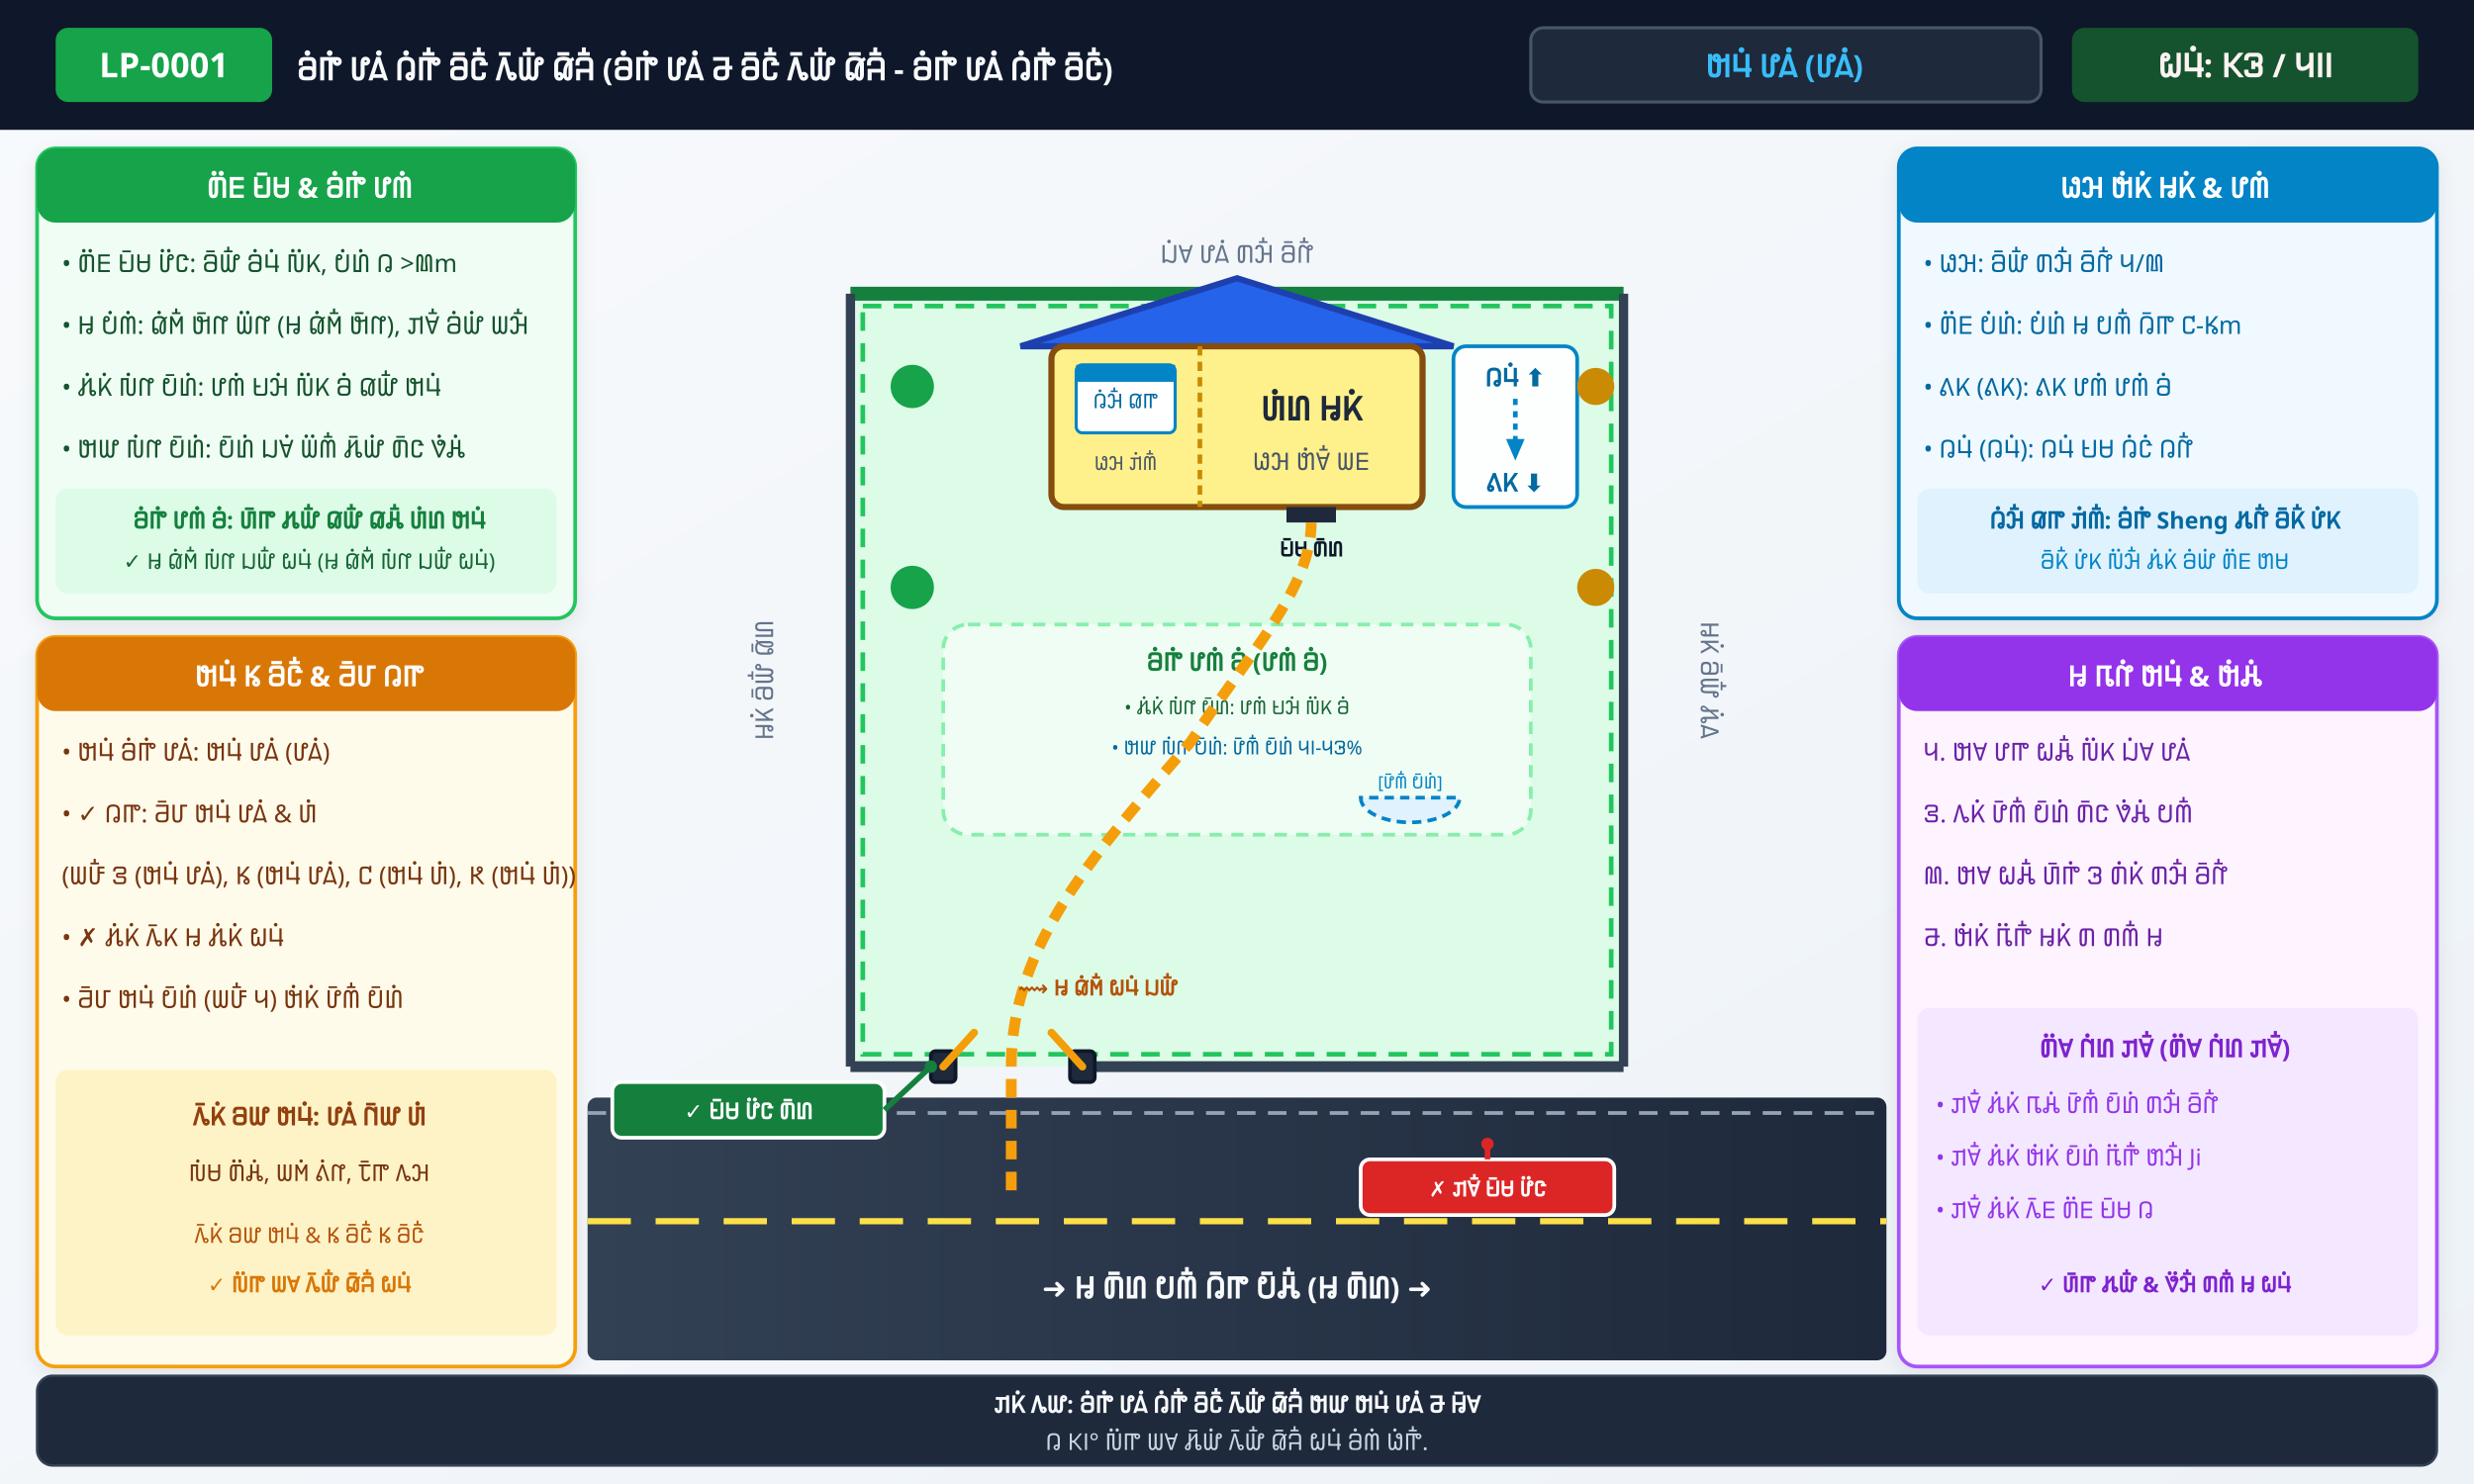
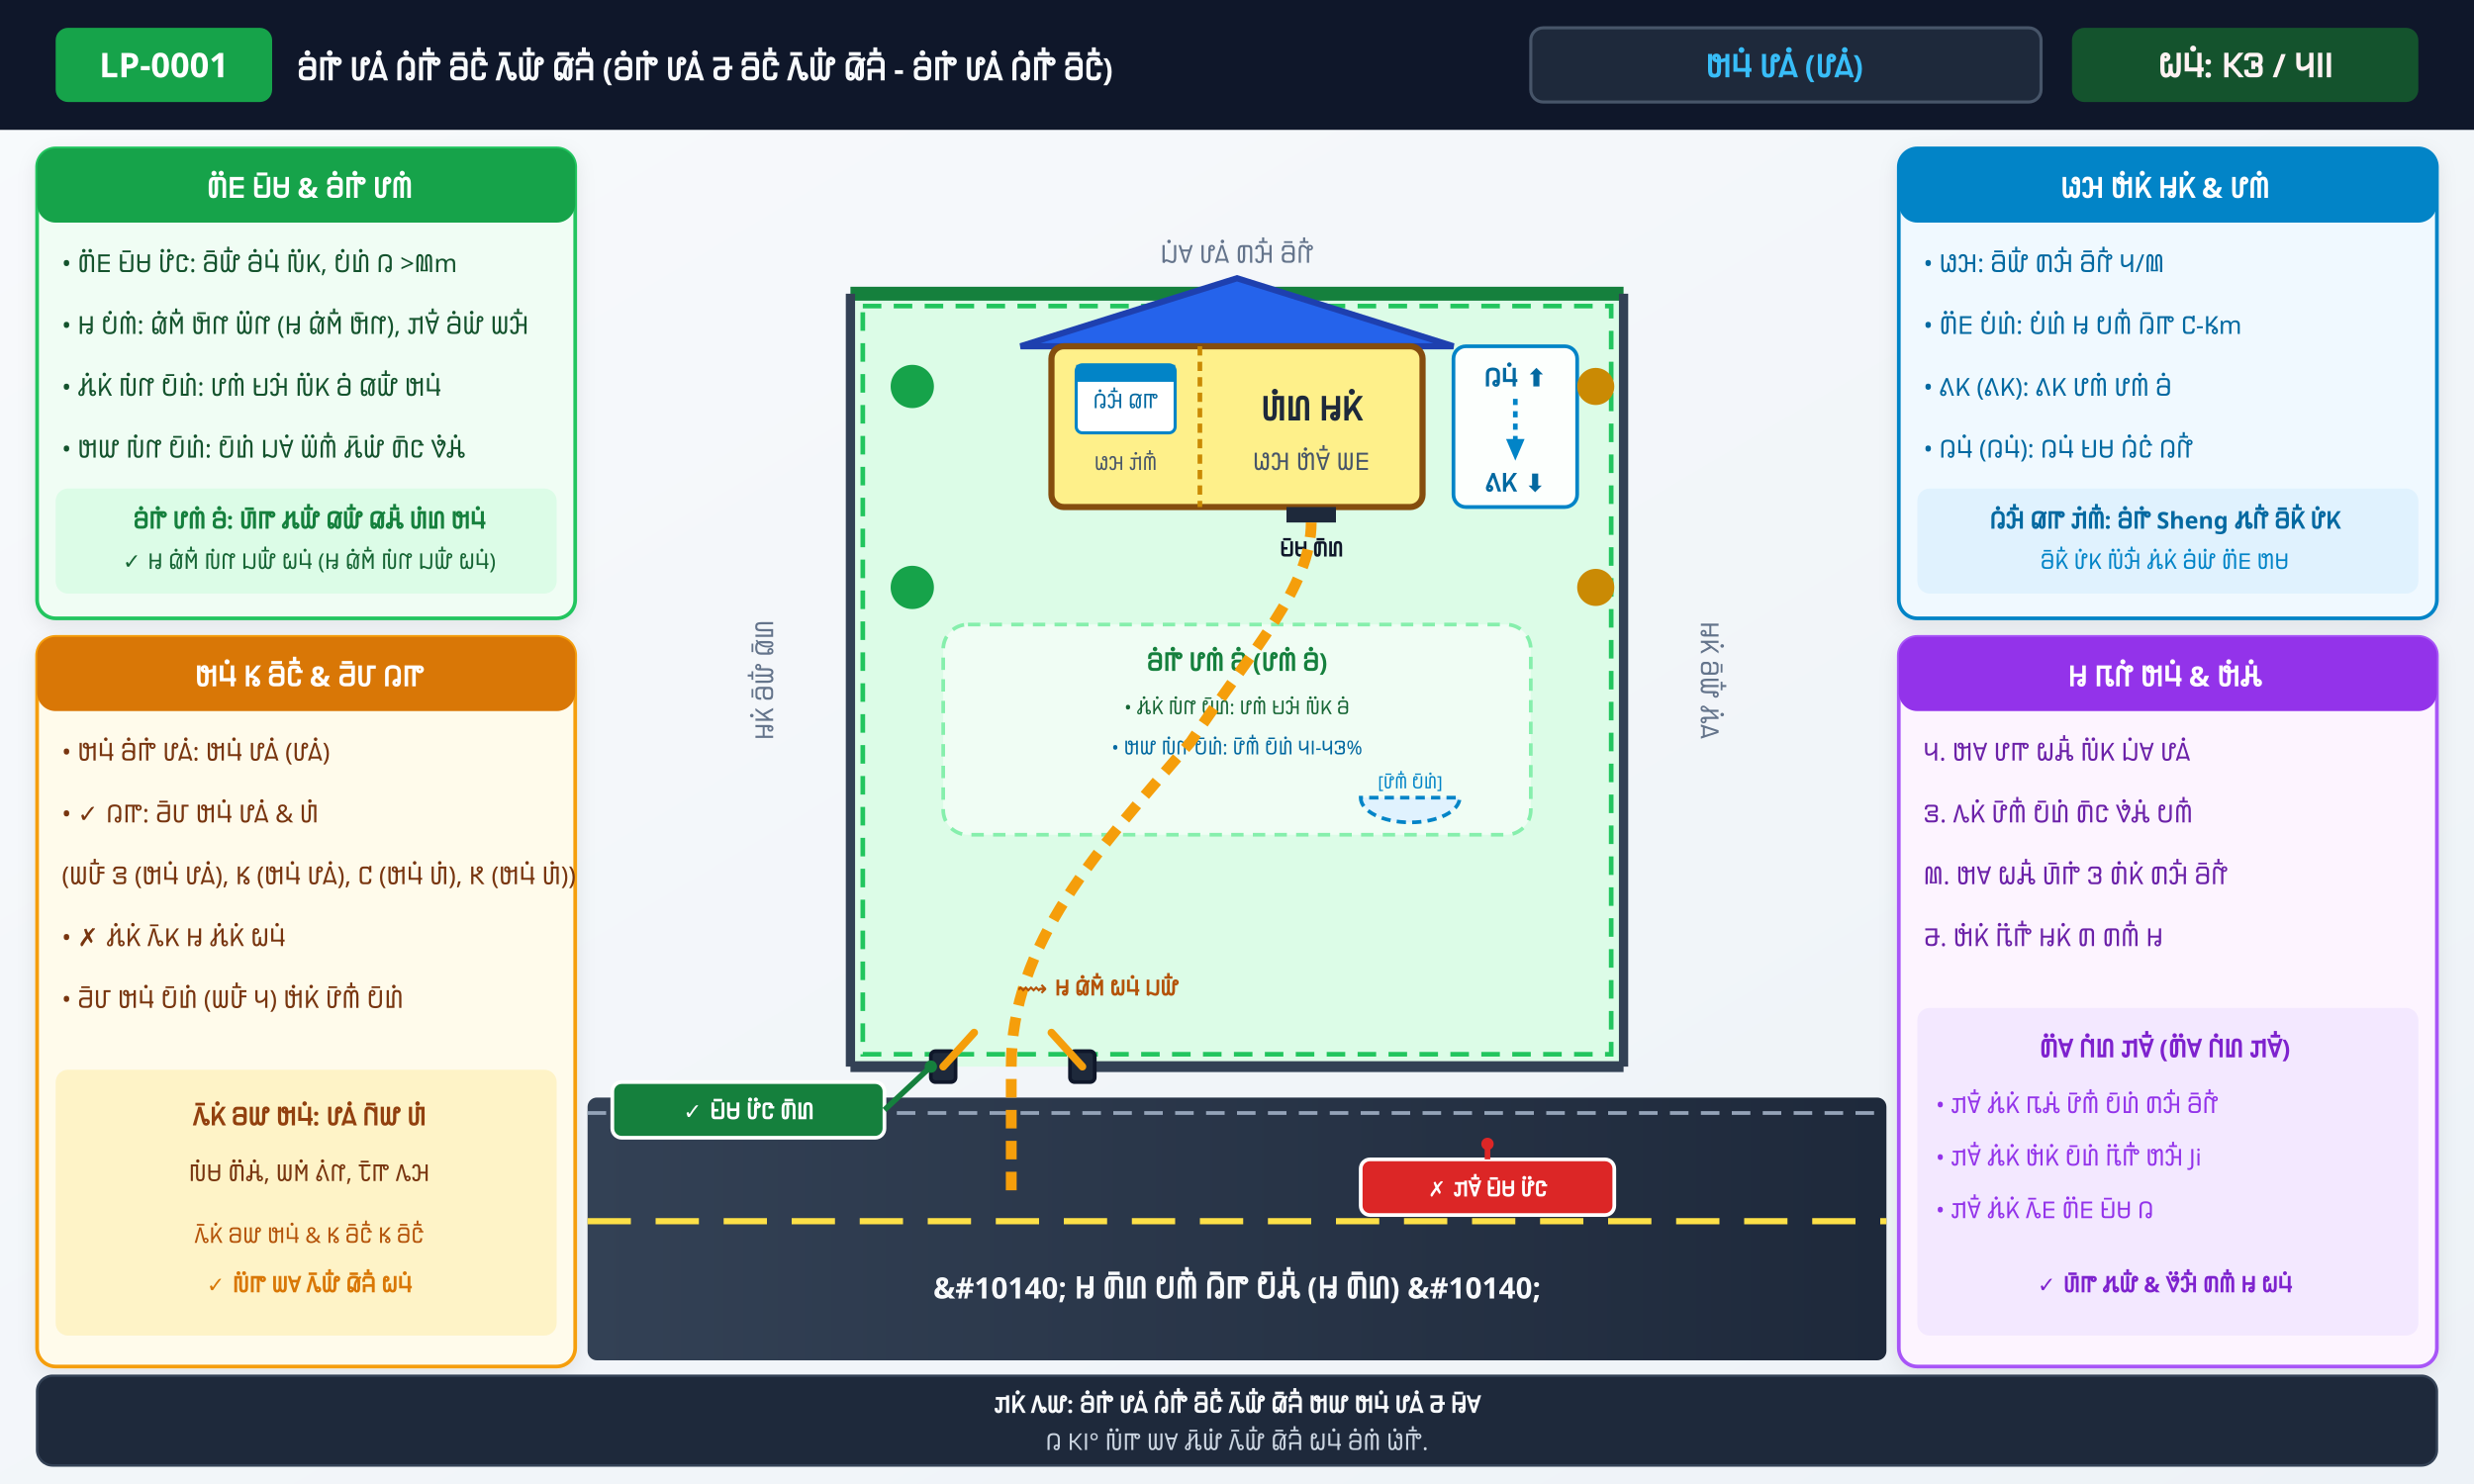
<svg xmlns="http://www.w3.org/2000/svg" viewBox="0 0 800 480" width="800" height="480">
  <defs>
    <linearGradient id="bgGrad" x1="0%" y1="0%" x2="100%" y2="100%">
      <stop offset="0%" stop-color="#F8FAFC" />
      <stop offset="100%" stop-color="#EDF2F7" />
    </linearGradient>
    <linearGradient id="roadGrad" x1="0%" y1="0%" x2="100%" y2="0%">
      <stop offset="0%" stop-color="#334155" />
      <stop offset="100%" stop-color="#1E293B" />
    </linearGradient>
    <filter id="shadow" x="-5%" y="-5%" width="110%" height="110%">
      <feDropShadow dx="0" dy="2" stdDeviation="3" flood-opacity="0.08" />
    </filter>
  </defs>
  <rect width="800" height="480" fill="url(#bgGrad)" />
  <rect x="0" y="0" width="800" height="42" fill="#0F172A" />
  <rect x="18" y="9" width="70" height="24" rx="4" fill="#16A34A" />
-   <text x="53" y="25" font-family="'Noto Sans Pahawh Hmong', sans-serif" font-weight="bold" font-size="11" fill="#FFFFFF" text-anchor="middle">LP-0001</text>
-   <text x="96" y="26" font-family="'Noto Sans Pahawh Hmong', sans-serif" font-weight="bold" font-size="10" fill="#F8FAFC">𖬖𖬰𖬟𖬰 𖬗𖬮𖬰 𖬄𖬰𖬟𖬵 𖬖𖬲𖬜𖬵 𖬂𖬲𖬤𖬵 𖬅𖬲𖬨𖬵 (𖬖𖬰𖬟𖬰 𖬗𖬮𖬰 𖭔 𖬖𖬲𖬜𖬵 𖬂𖬲𖬤𖬵 𖬅𖬲𖬨𖬵 - 𖬖𖬰𖬟𖬰 𖬗𖬮𖬰 𖬄𖬰𖬟𖬵 𖬖𖬲𖬜𖬵)</text>
+   <text x="53" y="25" font-family="'Segoe UI', sans-serif" font-weight="bold" font-size="11" fill="#FFFFFF" text-anchor="middle">LP-0001</text>
+   <text x="96" y="26" font-family="'Noto Sans Lao', 'Segoe UI', sans-serif" font-weight="bold" font-size="10" fill="#F8FAFC">𖬖𖬰𖬟𖬰 𖬗𖬮𖬰 𖬄𖬰𖬟𖬵 𖬖𖬲𖬜𖬵 𖬂𖬲𖬤𖬵 𖬅𖬲𖬨𖬵 (𖬖𖬰𖬟𖬰 𖬗𖬮𖬰 𖭔 𖬖𖬲𖬜𖬵 𖬂𖬲𖬤𖬵 𖬅𖬲𖬨𖬵 - 𖬖𖬰𖬟𖬰 𖬗𖬮𖬰 𖬄𖬰𖬟𖬵 𖬖𖬲𖬜𖬵)</text>
  <rect x="495" y="9" width="165" height="24" rx="4" fill="#1E293B" stroke="#475569" stroke-width="1" />
-   <text x="577" y="25" font-family="'Noto Sans Pahawh Hmong', sans-serif" font-weight="bold" font-size="10" fill="#38BDF8" text-anchor="middle">𖬓𖬥𖬰 𖬗𖬮𖬰 (𖬗𖬮𖬰)</text>
+   <text x="577" y="25" font-family="'Noto Sans Lao', 'Segoe UI', sans-serif" font-weight="bold" font-size="10" fill="#38BDF8" text-anchor="middle">𖬓𖬥𖬰 𖬗𖬮𖬰 (𖬗𖬮𖬰)</text>
  <rect x="670" y="9" width="112" height="24" rx="4" fill="#14532D" />
-   <text x="726" y="25" font-family="'Noto Sans Pahawh Hmong', sans-serif" font-weight="bold" font-size="10.5" fill="#FEF2F2" text-anchor="middle">𖬍𖬥𖬰: 𖭙𖭕 / 𖭑𖭐𖭐</text>
+   <text x="726" y="25" font-family="'Noto Sans Lao', 'Segoe UI', sans-serif" font-weight="bold" font-size="10.5" fill="#FEF2F2" text-anchor="middle">𖬍𖬥𖬰: 𖭙𖭕 / 𖭑𖭐𖭐</text>
  <rect x="12" y="48" width="174" height="152" rx="6" fill="#F0FDF4" stroke="#22C55E" stroke-width="1.2" filter="url(#shadow)" />
  <rect x="12" y="48" width="174" height="24" rx="6" fill="#16A34A" />
-   <text x="100" y="64" font-family="'Noto Sans Pahawh Hmong', sans-serif" font-weight="bold" font-size="9" fill="#FFFFFF" text-anchor="middle">𖬒𖬶𖬣 𖬌𖬲𖬡 &amp; 𖬖𖬰𖬟𖬰 𖬗𖬪𖬰</text>
-   <text x="20" y="88" font-family="'Noto Sans Pahawh Hmong', sans-serif" font-size="8" fill="#14532D">• 𖬒𖬶𖬣 𖬌𖬲𖬡 𖬗𖬶𖬜: 𖬖𖬲𖬤𖬵 𖬖𖬰𖬥𖬰 𖬐𖬶𖬝, 𖬈𖬰𖬞𖬰 𖬄 &gt;𖭓m</text>
-   <text x="20" y="108" font-family="'Noto Sans Pahawh Hmong', sans-serif" font-size="8" fill="#14532D">• 𖬉 𖬈𖬰𖬪𖬰: 𖬅𖬰𖬫𖬵 𖬓𖬲𖬦 𖬑𖬶𖬦 (𖬉 𖬅𖬰𖬫𖬵 𖬓𖬲𖬦), 𖬙𖬯𖬵 𖬖𖬰𖬤𖬰 𖬑𖬧𖬵</text>
-   <text x="20" y="128" font-family="'Noto Sans Pahawh Hmong', sans-serif" font-size="8" fill="#14532D">• 𖬃𖬰𖬝𖬰 𖬐𖬰𖬦 𖬈𖬲𖬞𖬰: 𖬗𖬪𖬰 𖬌𖬧𖬰 𖬐𖬶𖬝 𖬖𖬰 𖬅𖬤𖬵 𖬓𖬥𖬰</text>
-   <text x="20" y="148" font-family="'Noto Sans Pahawh Hmong', sans-serif" font-size="8" fill="#14532D">• 𖬓𖬤 𖬐𖬰𖬦 𖬈𖬲𖬞𖬰: 𖬈𖬲𖬞𖬰 𖬔𖬯𖬰 𖬑𖬶𖬪𖬵 𖬃𖬲𖬤𖬰 𖬒𖬲𖬜 𖬀𖬰𖬩𖬰</text>
+   <text x="100" y="64" font-family="'Noto Sans Lao', 'Segoe UI', sans-serif" font-weight="bold" font-size="9" fill="#FFFFFF" text-anchor="middle">𖬒𖬶𖬣 𖬌𖬲𖬡 &amp; 𖬖𖬰𖬟𖬰 𖬗𖬪𖬰</text>
+   <text x="20" y="88" font-family="'Noto Sans Lao', 'Segoe UI', sans-serif" font-size="8" fill="#14532D">• 𖬒𖬶𖬣 𖬌𖬲𖬡 𖬗𖬶𖬜: 𖬖𖬲𖬤𖬵 𖬖𖬰𖬥𖬰 𖬐𖬶𖬝, 𖬈𖬰𖬞𖬰 𖬄 &gt;𖭓m</text>
+   <text x="20" y="108" font-family="'Noto Sans Lao', 'Segoe UI', sans-serif" font-size="8" fill="#14532D">• 𖬉 𖬈𖬰𖬪𖬰: 𖬅𖬰𖬫𖬵 𖬓𖬲𖬦 𖬑𖬶𖬦 (𖬉 𖬅𖬰𖬫𖬵 𖬓𖬲𖬦), 𖬙𖬯𖬵 𖬖𖬰𖬤𖬰 𖬑𖬧𖬵</text>
+   <text x="20" y="128" font-family="'Noto Sans Lao', 'Segoe UI', sans-serif" font-size="8" fill="#14532D">• 𖬃𖬰𖬝𖬰 𖬐𖬰𖬦 𖬈𖬲𖬞𖬰: 𖬗𖬪𖬰 𖬌𖬧𖬰 𖬐𖬶𖬝 𖬖𖬰 𖬅𖬤𖬵 𖬓𖬥𖬰</text>
+   <text x="20" y="148" font-family="'Noto Sans Lao', 'Segoe UI', sans-serif" font-size="8" fill="#14532D">• 𖬓𖬤 𖬐𖬰𖬦 𖬈𖬲𖬞𖬰: 𖬈𖬲𖬞𖬰 𖬔𖬯𖬰 𖬑𖬶𖬪𖬵 𖬃𖬲𖬤𖬰 𖬒𖬲𖬜 𖬀𖬰𖬩𖬰</text>
  <rect x="18" y="158" width="162" height="34" rx="4" fill="#DCFCE7" />
-   <text x="100" y="171" font-family="'Noto Sans Pahawh Hmong', sans-serif" font-weight="bold" font-size="7.5" fill="#15803D" text-anchor="middle">𖬖𖬰𖬟𖬰 𖬗𖬪𖬰 𖬖𖬰: 𖬆𖬲𖬟 𖬃𖬤𖬵 𖬅𖬤𖬵 𖬅𖬩𖬵 𖬆𖬰𖬞 𖬓𖬥𖬰</text>
-   <text x="100" y="184" font-family="'Noto Sans Pahawh Hmong', sans-serif" font-size="7" fill="#166534" text-anchor="middle">✓ 𖬉 𖬅𖬰𖬫𖬵 𖬐𖬰𖬦 𖬔𖬤𖬵 𖬍𖬥𖬰 (𖬉 𖬅𖬰𖬫𖬵 𖬐𖬰𖬦 𖬔𖬤𖬵 𖬍𖬥𖬰)</text>
+   <text x="100" y="171" font-family="'Noto Sans Lao', 'Segoe UI', sans-serif" font-weight="bold" font-size="7.5" fill="#15803D" text-anchor="middle">𖬖𖬰𖬟𖬰 𖬗𖬪𖬰 𖬖𖬰: 𖬆𖬲𖬟 𖬃𖬤𖬵 𖬅𖬤𖬵 𖬅𖬩𖬵 𖬆𖬰𖬞 𖬓𖬥𖬰</text>
+   <text x="100" y="184" font-family="'Noto Sans Lao', 'Segoe UI', sans-serif" font-size="7" fill="#166534" text-anchor="middle">✓ 𖬉 𖬅𖬰𖬫𖬵 𖬐𖬰𖬦 𖬔𖬤𖬵 𖬍𖬥𖬰 (𖬉 𖬅𖬰𖬫𖬵 𖬐𖬰𖬦 𖬔𖬤𖬵 𖬍𖬥𖬰)</text>
  <rect x="12" y="206" width="174" height="236" rx="6" fill="#FFFBEB" stroke="#F59E0B" stroke-width="1.2" filter="url(#shadow)" />
  <rect x="12" y="206" width="174" height="24" rx="6" fill="#D97706" />
-   <text x="100" y="222" font-family="'Noto Sans Pahawh Hmong', sans-serif" font-weight="bold" font-size="9" fill="#FFFFFF" text-anchor="middle">𖬓𖬥𖬰 𖭘 𖬖𖬲𖬜𖬵 &amp; 𖬁𖬲𖬬 𖬄𖬟</text>
-   <text x="20" y="246" font-family="'Noto Sans Pahawh Hmong', sans-serif" font-size="8" fill="#78350F">• 𖬓𖬥𖬰 𖬖𖬰𖬟𖬰 𖬗𖬮𖬰: 𖬓𖬥𖬰 𖬗𖬮𖬰 (𖬗𖬮𖬰)</text>
-   <text x="20" y="266" font-family="'Noto Sans Pahawh Hmong', sans-serif" font-size="8" fill="#78350F">• ✓ 𖬄𖬟: 𖬁𖬲𖬬 𖬓𖬥𖬰 𖬗𖬮𖬰 &amp; 𖬆𖬰</text>
-   <text x="20" y="286" font-family="'Noto Sans Pahawh Hmong', sans-serif" font-size="8" fill="#78350F">(𖬑𖬠𖬵 𖭒 (𖬓𖬥𖬰 𖬗𖬮𖬰), 𖭘 (𖬓𖬥𖬰 𖬗𖬮𖬰), 𖭖 (𖬓𖬥𖬰 𖬆𖬰), 𖭗 (𖬓𖬥𖬰 𖬆𖬰))</text>
-   <text x="20" y="306" font-family="'Noto Sans Pahawh Hmong', sans-serif" font-size="8" fill="#78350F">• ✗ 𖬃𖬰𖬝𖬰 𖬂𖬲𖬝 𖬉 𖬃𖬰𖬝𖬰 𖬍𖬥𖬰</text>
-   <text x="20" y="326" font-family="'Noto Sans Pahawh Hmong', sans-serif" font-size="8" fill="#78350F">• 𖬁𖬲𖬬 𖬓𖬥𖬰 𖬈𖬲𖬞𖬰 (𖬑𖬠𖬵 𖭑) 𖬓𖬰𖬝𖬰 𖬗𖬲𖬪𖬵 𖬈𖬲𖬞𖬰</text>
+   <text x="100" y="222" font-family="'Noto Sans Lao', 'Segoe UI', sans-serif" font-weight="bold" font-size="9" fill="#FFFFFF" text-anchor="middle">𖬓𖬥𖬰 𖭘 𖬖𖬲𖬜𖬵 &amp; 𖬁𖬲𖬬 𖬄𖬟</text>
+   <text x="20" y="246" font-family="'Noto Sans Lao', 'Segoe UI', sans-serif" font-size="8" fill="#78350F">• 𖬓𖬥𖬰 𖬖𖬰𖬟𖬰 𖬗𖬮𖬰: 𖬓𖬥𖬰 𖬗𖬮𖬰 (𖬗𖬮𖬰)</text>
+   <text x="20" y="266" font-family="'Noto Sans Lao', 'Segoe UI', sans-serif" font-size="8" fill="#78350F">• ✓ 𖬄𖬟: 𖬁𖬲𖬬 𖬓𖬥𖬰 𖬗𖬮𖬰 &amp; 𖬆𖬰</text>
+   <text x="20" y="286" font-family="'Noto Sans Lao', 'Segoe UI', sans-serif" font-size="8" fill="#78350F">(𖬑𖬠𖬵 𖭒 (𖬓𖬥𖬰 𖬗𖬮𖬰), 𖭘 (𖬓𖬥𖬰 𖬗𖬮𖬰), 𖭖 (𖬓𖬥𖬰 𖬆𖬰), 𖭗 (𖬓𖬥𖬰 𖬆𖬰))</text>
+   <text x="20" y="306" font-family="'Noto Sans Lao', 'Segoe UI', sans-serif" font-size="8" fill="#78350F">• ✗ 𖬃𖬰𖬝𖬰 𖬂𖬲𖬝 𖬉 𖬃𖬰𖬝𖬰 𖬍𖬥𖬰</text>
+   <text x="20" y="326" font-family="'Noto Sans Lao', 'Segoe UI', sans-serif" font-size="8" fill="#78350F">• 𖬁𖬲𖬬 𖬓𖬥𖬰 𖬈𖬲𖬞𖬰 (𖬑𖬠𖬵 𖭑) 𖬓𖬰𖬝𖬰 𖬗𖬲𖬪𖬵 𖬈𖬲𖬞𖬰</text>
  <rect x="18" y="346" width="162" height="86" rx="4" fill="#FEF3C7" />
-   <text x="100" y="364" font-family="'Noto Sans Pahawh Hmong', sans-serif" font-weight="bold" font-size="8" fill="#92400E" text-anchor="middle">𖬂𖬲𖬝𖬰 𖬖𖬤 𖬓𖬥𖬰: 𖬗𖬮𖬰 𖬇𖬲𖬤 𖬆𖬰</text>
-   <text x="100" y="382" font-family="'Noto Sans Pahawh Hmong', sans-serif" font-size="7.5" fill="#78350F" text-anchor="middle">𖬐𖬰𖬡 𖬒𖬶𖬩𖬰, 𖬑𖬫𖬰 𖬕𖬰𖬦, 𖬘𖬲𖬟 𖬂𖬧</text>
-   <text x="100" y="402" font-family="'Noto Sans Pahawh Hmong', sans-serif" font-size="7" fill="#B45309" text-anchor="middle">𖬂𖬲𖬝𖬰 𖬖𖬤 𖬓𖬥𖬰 &amp; 𖭘 𖬖𖬲𖬜𖬵 𖭘 𖬖𖬲𖬜𖬵</text>
-   <text x="100" y="418" font-family="'Noto Sans Pahawh Hmong', sans-serif" font-weight="bold" font-size="7" fill="#D97706" text-anchor="middle">✓ 𖬐𖬶𖬟 𖬑𖬯 𖬂𖬲𖬤𖬵 𖬅𖬲𖬨𖬵 𖬍𖬥𖬰</text>
+   <text x="100" y="364" font-family="'Noto Sans Lao', 'Segoe UI', sans-serif" font-weight="bold" font-size="8" fill="#92400E" text-anchor="middle">𖬂𖬲𖬝𖬰 𖬖𖬤 𖬓𖬥𖬰: 𖬗𖬮𖬰 𖬇𖬲𖬤 𖬆𖬰</text>
+   <text x="100" y="382" font-family="'Noto Sans Lao', 'Segoe UI', sans-serif" font-size="7.5" fill="#78350F" text-anchor="middle">𖬐𖬰𖬡 𖬒𖬶𖬩𖬰, 𖬑𖬫𖬰 𖬕𖬰𖬦, 𖬘𖬲𖬟 𖬂𖬧</text>
+   <text x="100" y="402" font-family="'Noto Sans Lao', 'Segoe UI', sans-serif" font-size="7" fill="#B45309" text-anchor="middle">𖬂𖬲𖬝𖬰 𖬖𖬤 𖬓𖬥𖬰 &amp; 𖭘 𖬖𖬲𖬜𖬵 𖭘 𖬖𖬲𖬜𖬵</text>
+   <text x="100" y="418" font-family="'Noto Sans Lao', 'Segoe UI', sans-serif" font-weight="bold" font-size="7" fill="#D97706" text-anchor="middle">✓ 𖬐𖬶𖬟 𖬑𖬯 𖬂𖬲𖬤𖬵 𖬅𖬲𖬨𖬵 𖬍𖬥𖬰</text>
  <rect x="614" y="48" width="174" height="152" rx="6" fill="#F0F9FF" stroke="#0284C7" stroke-width="1.2" filter="url(#shadow)" />
  <rect x="614" y="48" width="174" height="24" rx="6" fill="#0284C7" />
-   <text x="700" y="64" font-family="'Noto Sans Pahawh Hmong', sans-serif" font-weight="bold" font-size="9" fill="#FFFFFF" text-anchor="middle">𖬏𖬧 𖬓𖬰𖬝𖬰 𖬉𖬝𖬰 &amp; 𖬗𖬪𖬰</text>
-   <text x="622" y="88" font-family="'Noto Sans Pahawh Hmong', sans-serif" font-size="8" fill="#0369A1">• 𖬏𖬧: 𖬖𖬲𖬤𖬵 𖬒𖬧𖬵 𖬖𖬲𖬦𖬵 𖭑/𖭓</text>
-   <text x="622" y="108" font-family="'Noto Sans Pahawh Hmong', sans-serif" font-size="8" fill="#0369A1">• 𖬒𖬶𖬣 𖬈𖬰𖬞𖬰: 𖬈𖬰𖬞𖬰 𖬉 𖬈𖬪𖬵 𖬄𖬲𖬟 𖭖-𖭘m</text>
-   <text x="622" y="128" font-family="'Noto Sans Pahawh Hmong', sans-serif" font-size="8" fill="#0369A1">• 𖬕𖬝 (𖬕𖬝): 𖬕𖬝 𖬗𖬪𖬰 𖬗𖬪𖬰 𖬖𖬰</text>
-   <text x="622" y="148" font-family="'Noto Sans Pahawh Hmong', sans-serif" font-size="8" fill="#0369A1">• 𖬄𖬥𖬰 (𖬄𖬥𖬰): 𖬄𖬥𖬰 𖬌𖬡 𖬄𖬰𖬜𖬰 𖬄𖬦𖬵</text>
+   <text x="700" y="64" font-family="'Noto Sans Lao', 'Segoe UI', sans-serif" font-weight="bold" font-size="9" fill="#FFFFFF" text-anchor="middle">𖬏𖬧 𖬓𖬰𖬝𖬰 𖬉𖬝𖬰 &amp; 𖬗𖬪𖬰</text>
+   <text x="622" y="88" font-family="'Noto Sans Lao', 'Segoe UI', sans-serif" font-size="8" fill="#0369A1">• 𖬏𖬧: 𖬖𖬲𖬤𖬵 𖬒𖬧𖬵 𖬖𖬲𖬦𖬵 𖭑/𖭓</text>
+   <text x="622" y="108" font-family="'Noto Sans Lao', 'Segoe UI', sans-serif" font-size="8" fill="#0369A1">• 𖬒𖬶𖬣 𖬈𖬰𖬞𖬰: 𖬈𖬰𖬞𖬰 𖬉 𖬈𖬪𖬵 𖬄𖬲𖬟 𖭖-𖭘m</text>
+   <text x="622" y="128" font-family="'Noto Sans Lao', 'Segoe UI', sans-serif" font-size="8" fill="#0369A1">• 𖬕𖬝 (𖬕𖬝): 𖬕𖬝 𖬗𖬪𖬰 𖬗𖬪𖬰 𖬖𖬰</text>
+   <text x="622" y="148" font-family="'Noto Sans Lao', 'Segoe UI', sans-serif" font-size="8" fill="#0369A1">• 𖬄𖬥𖬰 (𖬄𖬥𖬰): 𖬄𖬥𖬰 𖬌𖬡 𖬄𖬰𖬜𖬰 𖬄𖬦𖬵</text>
  <rect x="620" y="158" width="162" height="34" rx="4" fill="#E0F2FE" />
-   <text x="700" y="171" font-family="'Noto Sans Pahawh Hmong', sans-serif" font-weight="bold" font-size="7.5" fill="#0369A1" text-anchor="middle">𖬄𖬰𖬧𖬵 𖬅𖬟 𖬙𖬰𖬪𖬵: 𖬖𖬰𖬟𖬰 Sheng 𖬃𖬦𖬵 𖬖𖬲𖬝𖬵 𖬗𖬰𖬝</text>
-   <text x="700" y="184" font-family="'Noto Sans Pahawh Hmong', sans-serif" font-size="7" fill="#0284C7" text-anchor="middle">𖬖𖬲𖬝𖬵 𖬗𖬰𖬝 𖬐𖬶𖬧𖬵 𖬃𖬰𖬝𖬰 𖬖𖬰𖬤𖬰 𖬒𖬶𖬣 𖬋𖬡</text>
+   <text x="700" y="171" font-family="'Noto Sans Lao', 'Segoe UI', sans-serif" font-weight="bold" font-size="7.5" fill="#0369A1" text-anchor="middle">𖬄𖬰𖬧𖬵 𖬅𖬟 𖬙𖬰𖬪𖬵: 𖬖𖬰𖬟𖬰 Sheng 𖬃𖬦𖬵 𖬖𖬲𖬝𖬵 𖬗𖬰𖬝</text>
+   <text x="700" y="184" font-family="'Noto Sans Lao', 'Segoe UI', sans-serif" font-size="7" fill="#0284C7" text-anchor="middle">𖬖𖬲𖬝𖬵 𖬗𖬰𖬝 𖬐𖬶𖬧𖬵 𖬃𖬰𖬝𖬰 𖬖𖬰𖬤𖬰 𖬒𖬶𖬣 𖬋𖬡</text>
  <rect x="614" y="206" width="174" height="236" rx="6" fill="#FDF4FF" stroke="#A855F7" stroke-width="1.2" filter="url(#shadow)" />
  <rect x="614" y="206" width="174" height="24" rx="6" fill="#9333EA" />
-   <text x="700" y="222" font-family="'Noto Sans Pahawh Hmong', sans-serif" font-weight="bold" font-size="9" fill="#FFFFFF" text-anchor="middle">𖬉 𖬎𖬦𖬰 𖬓𖬥𖬰 &amp; 𖬓𖬰𖬩𖬰</text>
-   <text x="622" y="246" font-family="'Noto Sans Pahawh Hmong', sans-serif" font-size="8" fill="#6B21A8">𖭑. 𖬓𖬯 𖬗𖬟 𖬍𖬩𖬵 𖬐𖬶𖬝 𖬔𖬰𖬯 𖬗𖬮𖬰</text>
-   <text x="622" y="266" font-family="'Noto Sans Pahawh Hmong', sans-serif" font-size="8" fill="#6B21A8">𖭒. 𖬂𖬝𖬰 𖬗𖬲𖬪𖬵 𖬈𖬲𖬞𖬰 𖬒𖬲𖬜 𖬀𖬰𖬩𖬰 𖬈𖬪𖬵</text>
-   <text x="622" y="286" font-family="'Noto Sans Pahawh Hmong', sans-serif" font-size="8" fill="#6B21A8">𖭓. 𖬓𖬯 𖬍𖬩𖬵 𖬆𖬲𖬟𖬰 𖭕 𖬒𖬰𖬝𖬰 𖬒𖬧𖬵 𖬖𖬲𖬦𖬵</text>
-   <text x="622" y="306" font-family="'Noto Sans Pahawh Hmong', sans-serif" font-size="8" fill="#6B21A8">𖭔. 𖬓𖬰𖬝𖬰 𖬎𖬶𖬟𖬵 𖬉𖬝𖬰 𖬒 𖬒𖬪𖬵 𖬉</text>
+   <text x="700" y="222" font-family="'Noto Sans Lao', 'Segoe UI', sans-serif" font-weight="bold" font-size="9" fill="#FFFFFF" text-anchor="middle">𖬉 𖬎𖬦𖬰 𖬓𖬥𖬰 &amp; 𖬓𖬰𖬩𖬰</text>
+   <text x="622" y="246" font-family="'Noto Sans Lao', 'Segoe UI', sans-serif" font-size="8" fill="#6B21A8">𖭑. 𖬓𖬯 𖬗𖬟 𖬍𖬩𖬵 𖬐𖬶𖬝 𖬔𖬰𖬯 𖬗𖬮𖬰</text>
+   <text x="622" y="266" font-family="'Noto Sans Lao', 'Segoe UI', sans-serif" font-size="8" fill="#6B21A8">𖭒. 𖬂𖬝𖬰 𖬗𖬲𖬪𖬵 𖬈𖬲𖬞𖬰 𖬒𖬲𖬜 𖬀𖬰𖬩𖬰 𖬈𖬪𖬵</text>
+   <text x="622" y="286" font-family="'Noto Sans Lao', 'Segoe UI', sans-serif" font-size="8" fill="#6B21A8">𖭓. 𖬓𖬯 𖬍𖬩𖬵 𖬆𖬲𖬟𖬰 𖭕 𖬒𖬰𖬝𖬰 𖬒𖬧𖬵 𖬖𖬲𖬦𖬵</text>
+   <text x="622" y="306" font-family="'Noto Sans Lao', 'Segoe UI', sans-serif" font-size="8" fill="#6B21A8">𖭔. 𖬓𖬰𖬝𖬰 𖬎𖬶𖬟𖬵 𖬉𖬝𖬰 𖬒 𖬒𖬪𖬵 𖬉</text>
  <rect x="620" y="326" width="162" height="106" rx="4" fill="#F3E8FF" />
-   <text x="700" y="342" font-family="'Noto Sans Pahawh Hmong', sans-serif" font-weight="bold" font-size="8" fill="#7E22CE" text-anchor="middle">𖬒𖬶𖬯 𖬇𖬰𖬞 𖬙𖬯𖬵 (𖬒𖬶𖬯 𖬇𖬰𖬞 𖬙𖬯𖬵)</text>
-   <text x="626" y="360" font-family="'Noto Sans Pahawh Hmong', sans-serif" font-size="7.5" fill="#9333EA">• 𖬙𖬯𖬵 𖬃𖬰𖬝𖬰 𖬎𖬩𖬰 𖬗𖬲𖬪𖬵 𖬈𖬲𖬞𖬰 𖬒𖬧𖬵 𖬖𖬲𖬦𖬵</text>
-   <text x="626" y="377" font-family="'Noto Sans Pahawh Hmong', sans-serif" font-size="7.5" fill="#9333EA">• 𖬙𖬯𖬵 𖬃𖬰𖬝𖬰 𖬓𖬰𖬝𖬰 𖬈𖬲𖬞𖬰 𖬎𖬶𖬟𖬵 𖬋𖬧𖬵 Ji</text>
-   <text x="626" y="394" font-family="'Noto Sans Pahawh Hmong', sans-serif" font-size="7.5" fill="#9333EA">• 𖬙𖬯𖬵 𖬃𖬰𖬝𖬰 𖬂𖬲𖬣 𖬒𖬶𖬣 𖬌𖬲𖬡 𖬄</text>
-   <text x="700" y="418" font-family="'Noto Sans Pahawh Hmong', sans-serif" font-weight="bold" font-size="7" fill="#7E22CE" text-anchor="middle">✓ 𖬆𖬲𖬟 𖬃𖬤𖬵 &amp; 𖬀𖬶𖬧𖬵 𖬒𖬪𖬵 𖬉 𖬍𖬥𖬰</text>
+   <text x="700" y="342" font-family="'Noto Sans Lao', 'Segoe UI', sans-serif" font-weight="bold" font-size="8" fill="#7E22CE" text-anchor="middle">𖬒𖬶𖬯 𖬇𖬰𖬞 𖬙𖬯𖬵 (𖬒𖬶𖬯 𖬇𖬰𖬞 𖬙𖬯𖬵)</text>
+   <text x="626" y="360" font-family="'Noto Sans Lao', 'Segoe UI', sans-serif" font-size="7.5" fill="#9333EA">• 𖬙𖬯𖬵 𖬃𖬰𖬝𖬰 𖬎𖬩𖬰 𖬗𖬲𖬪𖬵 𖬈𖬲𖬞𖬰 𖬒𖬧𖬵 𖬖𖬲𖬦𖬵</text>
+   <text x="626" y="377" font-family="'Noto Sans Lao', 'Segoe UI', sans-serif" font-size="7.5" fill="#9333EA">• 𖬙𖬯𖬵 𖬃𖬰𖬝𖬰 𖬓𖬰𖬝𖬰 𖬈𖬲𖬞𖬰 𖬎𖬶𖬟𖬵 𖬋𖬧𖬵 Ji</text>
+   <text x="626" y="394" font-family="'Noto Sans Lao', 'Segoe UI', sans-serif" font-size="7.5" fill="#9333EA">• 𖬙𖬯𖬵 𖬃𖬰𖬝𖬰 𖬂𖬲𖬣 𖬒𖬶𖬣 𖬌𖬲𖬡 𖬄</text>
+   <text x="700" y="418" font-family="'Noto Sans Lao', 'Segoe UI', sans-serif" font-weight="bold" font-size="7" fill="#7E22CE" text-anchor="middle">✓ 𖬆𖬲𖬟 𖬃𖬤𖬵 &amp; 𖬀𖬶𖬧𖬵 𖬒𖬪𖬵 𖬉 𖬍𖬥𖬰</text>
  <rect x="190" y="355" width="420" height="85" fill="url(#roadGrad)" rx="3" />
  <line x1="190" y1="395" x2="610" y2="395" stroke="#FDE047" stroke-width="2" stroke-dasharray="14,8" />
  <line x1="190" y1="360" x2="610" y2="360" stroke="#94A3B8" stroke-width="1.2" stroke-dasharray="6,4" />
-   <text x="400" y="420" font-family="'Noto Sans Pahawh Hmong', sans-serif" font-weight="bold" font-size="9.5" fill="#F8FAFC" text-anchor="middle">➜ 𖬉 𖬒𖬲𖬞 𖬈𖬪𖬵 𖬄𖬲𖬟 𖬈𖬲𖬩𖬵 (𖬉 𖬒𖬲𖬞) ➜</text>
+   <text x="400" y="420" font-family="'Noto Sans Lao', 'Segoe UI', sans-serif" font-weight="bold" font-size="9.5" fill="#F8FAFC" text-anchor="middle">&amp;#10140; 𖬉 𖬒𖬲𖬞 𖬈𖬪𖬵 𖬄𖬲𖬟 𖬈𖬲𖬩𖬵 (𖬉 𖬒𖬲𖬞) &amp;#10140;</text>
  <g>
-     <text x="400" y="85" font-family="'Noto Sans Pahawh Hmong', sans-serif" font-size="8" fill="#64748B" text-anchor="middle">𖬔𖬰𖬯 𖬗𖬮𖬰 𖬒𖬧𖬵 𖬖𖬲𖬦𖬵</text>
-     <text x="250" y="220" font-family="'Noto Sans Pahawh Hmong', sans-serif" font-size="8" fill="#64748B" text-anchor="middle" transform="rotate(-90 250 220)">𖬉𖬝𖬰 𖬖𖬲𖬤𖬵 𖬅𖬲𖬞</text>
-     <text x="550" y="220" font-family="'Noto Sans Pahawh Hmong', sans-serif" font-size="8" fill="#64748B" text-anchor="middle" transform="rotate(90 550 220)">𖬉𖬝𖬰 𖬖𖬲𖬤𖬵 𖬃𖬰𖬮</text>
+     <text x="400" y="85" font-family="'Noto Sans Lao', 'Segoe UI', sans-serif" font-size="8" fill="#64748B" text-anchor="middle">𖬔𖬰𖬯 𖬗𖬮𖬰 𖬒𖬧𖬵 𖬖𖬲𖬦𖬵</text>
+     <text x="250" y="220" font-family="'Noto Sans Lao', 'Segoe UI', sans-serif" font-size="8" fill="#64748B" text-anchor="middle" transform="rotate(-90 250 220)">𖬉𖬝𖬰 𖬖𖬲𖬤𖬵 𖬅𖬲𖬞</text>
+     <text x="550" y="220" font-family="'Noto Sans Lao', 'Segoe UI', sans-serif" font-size="8" fill="#64748B" text-anchor="middle" transform="rotate(90 550 220)">𖬉𖬝𖬰 𖬖𖬲𖬤𖬵 𖬃𖬰𖬮</text>
    <rect x="275" y="95" width="250" height="250" fill="#DCFCE7" rx="3" />
    <rect x="279" y="99" width="242" height="242" fill="none" stroke="#22C55E" stroke-width="1.5" stroke-dasharray="6,4" />
    <line x1="275" y1="95" x2="525" y2="95" stroke="#15803D" stroke-width="4.5" />
    <line x1="275" y1="95" x2="275" y2="345" stroke="#334155" stroke-width="3" />
    <line x1="525" y1="95" x2="525" y2="345" stroke="#334155" stroke-width="3" />
    <polygon points="330,112 400,90 470,112" fill="#2563EB" stroke="#1E40AF" stroke-width="2" />
    <rect x="340" y="112" width="120" height="52" fill="#FEF08A" stroke="#854D0E" stroke-width="2" rx="4" />
    <line x1="388" y1="112" x2="388" y2="164" stroke="#CA8A04" stroke-width="1.5" stroke-dasharray="3,2" />
    <rect x="348" y="118" width="32" height="22" rx="2" fill="#FFFFFF" stroke="#0284C7" stroke-width="1" />
    <rect x="348" y="118" width="32" height="5.5" fill="#0284C7" />
-     <text x="364" y="132" font-family="'Noto Sans Pahawh Hmong', sans-serif" font-size="6.5" fill="#0369A1" text-anchor="middle">𖬄𖬰𖬧𖬵 𖬅𖬟</text>
-     <text x="364" y="152" font-family="'Noto Sans Pahawh Hmong', sans-serif" font-size="6.2" fill="#475569" text-anchor="middle">𖬏𖬧 𖬙𖬰𖬪𖬵</text>
-     <text x="424" y="136" font-family="'Noto Sans Pahawh Hmong', sans-serif" font-weight="bold" font-size="10.5" fill="#1E293B" text-anchor="middle">𖬆𖬰𖬞 𖬉𖬝𖬰</text>
-     <text x="424" y="152" font-family="'Noto Sans Pahawh Hmong', sans-serif" font-size="7.8" fill="#475569" text-anchor="middle">𖬏𖬧 𖬋𖬰𖬯𖬵 𖬑𖬣</text>
+     <text x="364" y="132" font-family="'Noto Sans Lao', 'Segoe UI', sans-serif" font-size="6.5" fill="#0369A1" text-anchor="middle">𖬄𖬰𖬧𖬵 𖬅𖬟</text>
+     <text x="364" y="152" font-family="'Noto Sans Lao', 'Segoe UI', sans-serif" font-size="6.2" fill="#475569" text-anchor="middle">𖬏𖬧 𖬙𖬰𖬪𖬵</text>
+     <text x="424" y="136" font-family="'Noto Sans Lao', 'Segoe UI', sans-serif" font-weight="bold" font-size="10.5" fill="#1E293B" text-anchor="middle">𖬆𖬰𖬞 𖬉𖬝𖬰</text>
+     <text x="424" y="152" font-family="'Noto Sans Lao', 'Segoe UI', sans-serif" font-size="7.8" fill="#475569" text-anchor="middle">𖬏𖬧 𖬋𖬰𖬯𖬵 𖬑𖬣</text>
    <rect x="416" y="164" width="16" height="5" fill="#1E293B" />
-     <text x="424" y="180" font-family="'Noto Sans Pahawh Hmong', sans-serif" font-weight="bold" font-size="6.5" fill="#0F172A" text-anchor="middle">𖬌𖬲𖬡 𖬒𖬲𖬞</text>
+     <text x="424" y="180" font-family="'Noto Sans Lao', 'Segoe UI', sans-serif" font-weight="bold" font-size="6.5" fill="#0F172A" text-anchor="middle">𖬌𖬲𖬡 𖬒𖬲𖬞</text>
    <g transform="translate(470, 112)">
      <rect x="0" y="0" width="40" height="52" rx="4" fill="#FFFFFF" fill-opacity="0.92" stroke="#0284C7" stroke-width="1.2" />
-       <text x="20" y="13" font-family="'Noto Sans Pahawh Hmong', sans-serif" font-weight="bold" font-size="8" fill="#0369A1" text-anchor="middle">𖬄𖬥𖬰 ⬆</text>
+       <text x="20" y="13" font-family="'Segoe UI', sans-serif" font-weight="bold" font-size="8" fill="#0369A1" text-anchor="middle">𖬄𖬥𖬰 ⬆</text>
      <line x1="20" y1="17" x2="20" y2="35" stroke="#0284C7" stroke-width="1.5" stroke-dasharray="2,2" />
      <polygon points="20,37 17,30 23,30" fill="#0284C7" />
-       <text x="20" y="47" font-family="'Noto Sans Pahawh Hmong', sans-serif" font-weight="bold" font-size="8" fill="#0369A1" text-anchor="middle">𖬕𖬝 ⬇</text>
+       <text x="20" y="47" font-family="'Segoe UI', sans-serif" font-weight="bold" font-size="8" fill="#0369A1" text-anchor="middle">𖬕𖬝 ⬇</text>
    </g>
    <rect x="305" y="202" width="190" height="68" rx="8" fill="#F0FDF4" stroke="#86EFAC" stroke-width="1.2" stroke-dasharray="4,3" />
-     <text x="400" y="217" font-family="'Noto Sans Pahawh Hmong', sans-serif" font-weight="bold" font-size="8" fill="#15803D" text-anchor="middle">𖬖𖬰𖬟𖬰 𖬗𖬪𖬰 𖬖𖬰 (𖬗𖬪𖬰 𖬖𖬰)</text>
-     <text x="400" y="231" font-family="'Noto Sans Pahawh Hmong', sans-serif" font-size="6.2" fill="#166534" text-anchor="middle">• 𖬃𖬰𖬝𖬰 𖬐𖬰𖬦 𖬈𖬲𖬞𖬰: 𖬗𖬪𖬰 𖬌𖬧𖬰 𖬐𖬶𖬝 𖬖𖬰</text>
-     <text x="400" y="244" font-family="'Noto Sans Pahawh Hmong', sans-serif" font-size="6.2" fill="#0369A1" text-anchor="middle">• 𖬓𖬤 𖬐𖬰𖬦 𖬈𖬲𖬞𖬰: 𖬗𖬲𖬪𖬵 𖬈𖬲𖬞𖬰 𖭑𖭐-𖭑𖭕%</text>
+     <text x="400" y="217" font-family="'Noto Sans Lao', 'Segoe UI', sans-serif" font-weight="bold" font-size="8" fill="#15803D" text-anchor="middle">𖬖𖬰𖬟𖬰 𖬗𖬪𖬰 𖬖𖬰 (𖬗𖬪𖬰 𖬖𖬰)</text>
+     <text x="400" y="231" font-family="'Noto Sans Lao', 'Segoe UI', sans-serif" font-size="6.2" fill="#166534" text-anchor="middle">• 𖬃𖬰𖬝𖬰 𖬐𖬰𖬦 𖬈𖬲𖬞𖬰: 𖬗𖬪𖬰 𖬌𖬧𖬰 𖬐𖬶𖬝 𖬖𖬰</text>
+     <text x="400" y="244" font-family="'Noto Sans Lao', 'Segoe UI', sans-serif" font-size="6.2" fill="#0369A1" text-anchor="middle">• 𖬓𖬤 𖬐𖬰𖬦 𖬈𖬲𖬞𖬰: 𖬗𖬲𖬪𖬵 𖬈𖬲𖬞𖬰 𖭑𖭐-𖭑𖭕%</text>
    <path d="M 440 258 A 16 8 0 0 0 472 258 Z" fill="#E0F2FE" stroke="#0284C7" stroke-width="1.2" stroke-dasharray="3,2" />
-     <text x="456" y="255" font-family="'Noto Sans Pahawh Hmong', sans-serif" font-size="5.5" fill="#0284C7" text-anchor="middle">[𖬗𖬲𖬪𖬵 𖬈𖬲𖬞𖬰]</text>
+     <text x="456" y="255" font-family="'Noto Sans Lao', 'Segoe UI', sans-serif" font-size="5.5" fill="#0284C7" text-anchor="middle">[𖬗𖬲𖬪𖬵 𖬈𖬲𖬞𖬰]</text>
    <circle cx="295" cy="125" r="7" fill="#16A34A" />
    <circle cx="295" cy="190" r="7" fill="#16A34A" />
    <circle cx="516" cy="125" r="6" fill="#CA8A04" />
    <circle cx="516" cy="190" r="6" fill="#CA8A04" />
    <line x1="275" y1="345" x2="305" y2="345" stroke="#334155" stroke-width="3.5" />
    <line x1="350" y1="345" x2="525" y2="345" stroke="#334155" stroke-width="3.5" />
    <rect x="301" y="340" width="8" height="10" rx="1.5" fill="#1E293B" stroke="#0F172A" stroke-width="1.2" />
    <rect x="346" y="340" width="8" height="10" rx="1.5" fill="#1E293B" stroke="#0F172A" stroke-width="1.2" />
    <line x1="305" y1="345" x2="315" y2="334" stroke="#F59E0B" stroke-width="2.5" stroke-linecap="round" />
    <line x1="350" y1="345" x2="340" y2="334" stroke="#F59E0B" stroke-width="2.5" stroke-linecap="round" />
    <path d="M 327 385 L 327 345 C 327 305 355 275 385 240 C 405 210 424 190 424 169" fill="none" stroke="#F59E0B" stroke-width="3.5" stroke-dasharray="6,4" />
-     <text x="355" y="322" font-family="'Noto Sans Pahawh Hmong', sans-serif" font-weight="bold" font-size="6.8" fill="#B45309" text-anchor="middle">⟿ 𖬉 𖬅𖬰𖬫𖬵 𖬍𖬥𖬰 𖬔𖬤𖬵</text>
+     <text x="355" y="322" font-family="'Noto Sans Lao', 'Segoe UI', sans-serif" font-weight="bold" font-size="6.8" fill="#B45309" text-anchor="middle">⟿ 𖬉 𖬅𖬰𖬫𖬵 𖬍𖬥𖬰 𖬔𖬤𖬵</text>
    <g transform="translate(198, 350)">
      <rect x="0" y="0" width="88" height="18" rx="3" fill="#15803D" stroke="#FFFFFF" stroke-width="1.2" />
-       <text x="44" y="12" font-family="'Noto Sans Pahawh Hmong', sans-serif" font-weight="bold" font-size="7.2" fill="#FFFFFF" text-anchor="middle">✓ 𖬌𖬲𖬡 𖬗𖬶𖬜 𖬒𖬲𖬞</text>
+       <text x="44" y="12" font-family="'Noto Sans Lao', 'Segoe UI', sans-serif" font-weight="bold" font-size="7.2" fill="#FFFFFF" text-anchor="middle">✓ 𖬌𖬲𖬡 𖬗𖬶𖬜 𖬒𖬲𖬞</text>
      <line x1="88" y1="9" x2="103" y2="-5" stroke="#15803D" stroke-width="1.8" />
      <circle cx="103" cy="-5" r="2" fill="#15803D" />
    </g>
    <g transform="translate(440, 375)">
      <rect x="0" y="0" width="82" height="18" rx="3" fill="#DC2626" stroke="#FFFFFF" stroke-width="1.2" />
-       <text x="41" y="12" font-family="'Noto Sans Pahawh Hmong', sans-serif" font-weight="bold" font-size="6.8" fill="#FFFFFF" text-anchor="middle">✗ 𖬙𖬯𖬵 𖬌𖬲𖬡 𖬗𖬶𖬜</text>
+       <text x="41" y="12" font-family="'Noto Sans Lao', 'Segoe UI', sans-serif" font-weight="bold" font-size="6.8" fill="#FFFFFF" text-anchor="middle">✗ 𖬙𖬯𖬵 𖬌𖬲𖬡 𖬗𖬶𖬜</text>
      <line x1="41" y1="0" x2="41" y2="-5" stroke="#DC2626" stroke-width="1.8" />
      <circle cx="41" cy="-5" r="2" fill="#DC2626" />
    </g>
  </g>
  <rect x="12" y="445" width="776" height="29" rx="5" fill="#1E293B" stroke="#334155" stroke-width="0.8" />
-   <text x="400" y="457" font-family="'Noto Sans Pahawh Hmong', sans-serif" font-weight="bold" font-size="7.5" fill="#F8FAFC" text-anchor="middle">𖬙𖬝𖬰 𖬂𖬤: 𖬖𖬰𖬟𖬰 𖬗𖬮𖬰 𖬄𖬰𖬟𖬵 𖬖𖬲𖬜𖬵 𖬂𖬲𖬤𖬵 𖬅𖬲𖬨𖬵 𖬓𖬤 𖬓𖬥𖬰 𖬗𖬮𖬰 𖭔 𖬉𖬲𖬯</text>
-   <text x="400" y="469" font-family="'Noto Sans Pahawh Hmong', sans-serif" font-size="7.5" fill="#CBD5E1" text-anchor="middle">𖬄 𖭙𖭐° 𖬐𖬶𖬟 𖬑𖬯 𖬃𖬲𖬤𖬰 𖬂𖬲𖬤𖬵 𖬅𖬲𖬨𖬵 𖬍𖬥𖬰 𖬖𖬰𖬪𖬰 𖬏𖬰𖬟𖬵.</text>
+   <text x="400" y="457" font-family="'Noto Sans Lao', 'Segoe UI', sans-serif" font-weight="bold" font-size="7.5" fill="#F8FAFC" text-anchor="middle">𖬙𖬝𖬰 𖬂𖬤: 𖬖𖬰𖬟𖬰 𖬗𖬮𖬰 𖬄𖬰𖬟𖬵 𖬖𖬲𖬜𖬵 𖬂𖬲𖬤𖬵 𖬅𖬲𖬨𖬵 𖬓𖬤 𖬓𖬥𖬰 𖬗𖬮𖬰 𖭔 𖬉𖬲𖬯</text>
+   <text x="400" y="469" font-family="'Noto Sans Lao', 'Segoe UI', sans-serif" font-size="7.5" fill="#CBD5E1" text-anchor="middle">𖬄 𖭙𖭐° 𖬐𖬶𖬟 𖬑𖬯 𖬃𖬲𖬤𖬰 𖬂𖬲𖬤𖬵 𖬅𖬲𖬨𖬵 𖬍𖬥𖬰 𖬖𖬰𖬪𖬰 𖬏𖬰𖬟𖬵.</text>
</svg>
